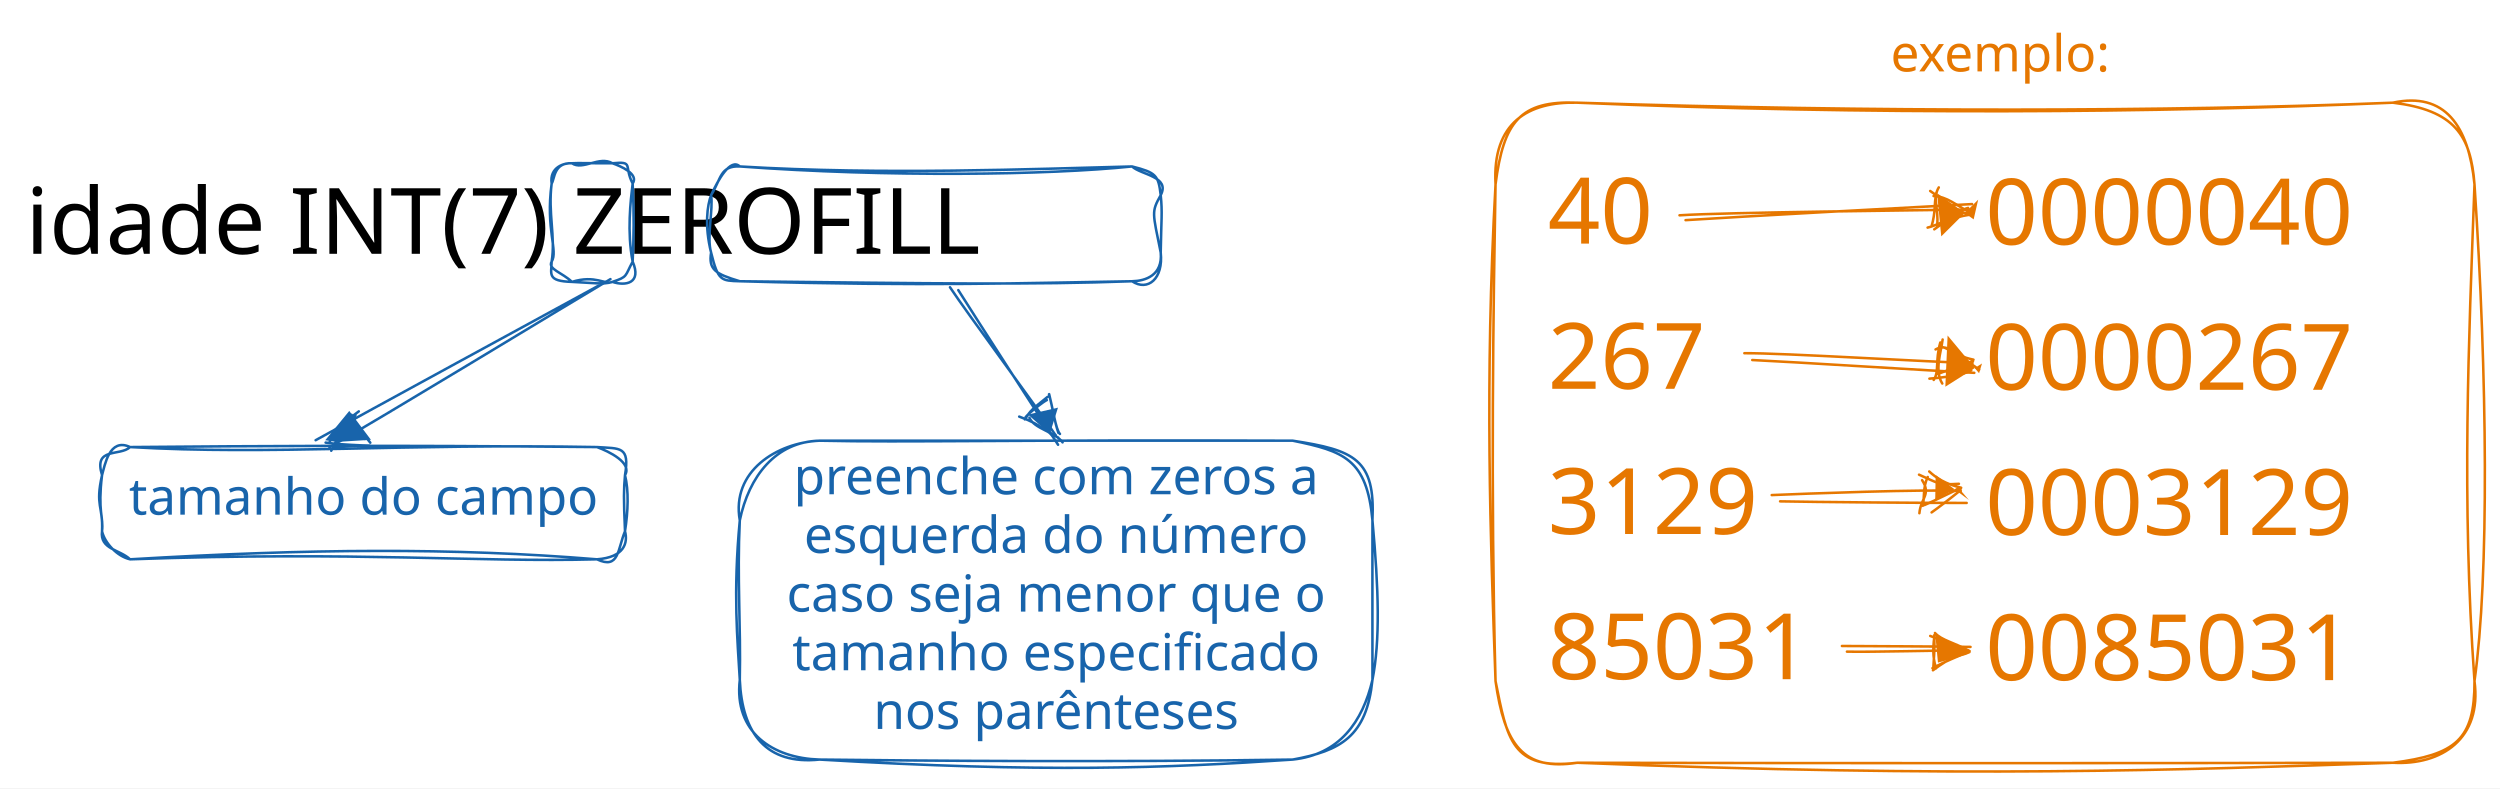
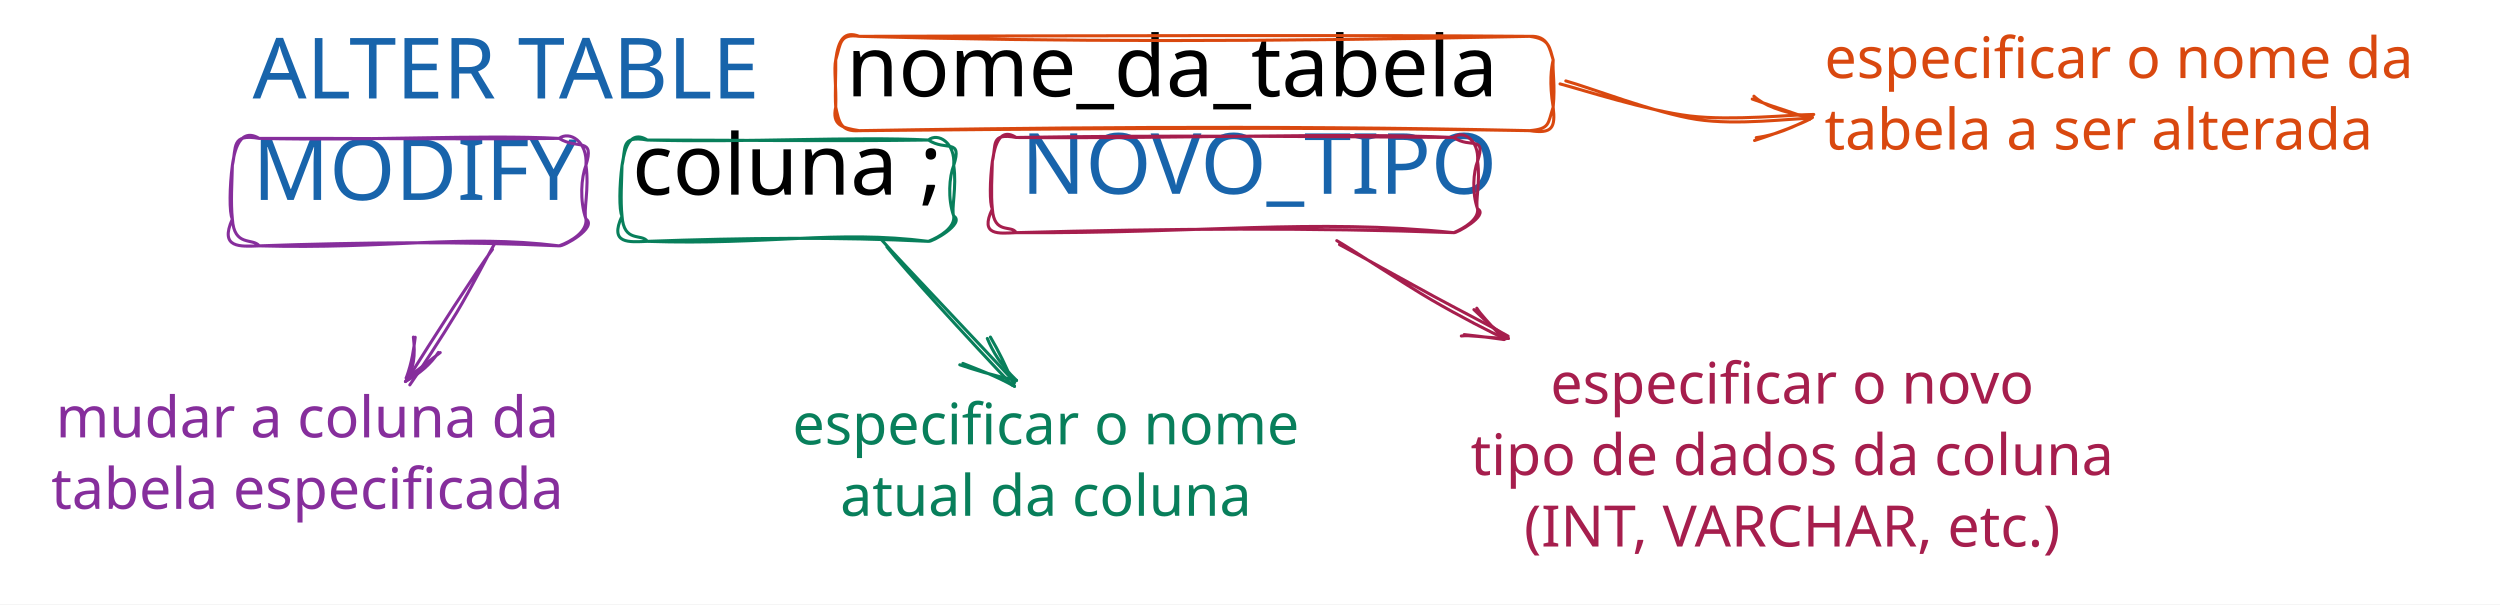
- <svg xmlns="http://www.w3.org/2000/svg" version="1.1" viewBox="0 0 980 309" width="980" height="309">
+ <svg xmlns="http://www.w3.org/2000/svg" version="1.1" viewBox="0 0 814.292 196.833" width="814.292" height="196.833">
  
-   eyJ2ZXJzaW9uIjoiMSIsImVuY29kaW5nIjoiYnN0cmluZyIsImNvbXByZXNzZWQiOnRydWUsImVuY29kZWQiOiJ4nN1cXNly4shcdTAwMTJ9768gPC/3RjRM7Uu/eW3vtFx1MDAxN7zNTDiEXHUwMDEwoLaQZCFcZniif+h+wn2dXHUwMDFmuyVsI6GNxeArrHBgKG1ZpTyZebKy9PeXUmnDXHUwMDFmusbGt9KGMdA1y2x4Wn/ja9D+ZHhd07HVLjT63XV6nj46su37bvfb779rrltpmX7dcVx1MDAxZSq603k5zbCMjmH7XXXgXHUwMDFm6nep9PfoM3Ij31x1MDAxOPijY0et4W0gXHUwMDE18dZTx1x1MDAxZd2SQ4Qw4Fx1MDAxOIxcdTAwMGYwuzvqTr7RUHubmtU1wj1B08ZZn1P7ou7sXHUwMDFlnlx1MDAxYTe0JXZcdTAwMWaun+3wrk3Tsi78ofXSXHUwMDFmTW/3PCPc2/U958G4Nlx1MDAxYn47kCvWPj6v66jxXG7P8pxeq21cdTAwMWLd7sQ5jqvppj9cZtpAKL5mt0bXXGJbXHUwMDA26lx1MDAxN4O4wum4aXRcdTAwMTKhXHUwMDE1xChDNCbFtmM5XiDFb2C0hXLUNf2hpYSxXHUwMDFi42N8T7O7ruapXHUwMDA3XHUwMDEzXHUwMDFl13/tXHUwMDFmIeG124bZavujxvB+xmiUXHUwMDA1o0BIhMOHXHUwMDE03MQ9aIxcdTAwMWX1X9FhsFx1MDAxYq/DYPcsK5Qr2LFcdTAwMWJXj6iKRJ7f1Zn9yFx1MDAwZo5cdTAwMGVrdlm3283NnoHPzsayT+iT5nlOf2O859frt1CintvQXjRcdTAwMDUyXHUwMDAxXHUwMDA0JFx1MDAwMlx1MDAwMoHCobdM+yEurOXoXHUwMDBmKcrVdGz/wnxcdTAwMGXui9lE657WMa3gieFx80jRv1x1MDAwNT3SXHUwMDFhRung9PJf/N+lu93z6t7B8XH0eXVcciXC6Jp04uRNy2xcdTAwMDXI2LCM5iRkfFOBdbzbd9xwr66E0dTlvINGvFOOZ7ZMW7Muc1x1MDAwNVx1MDAxYlx1MDAxZP3razp4PUP3X5Q3XHUwMDA1wYRnXHUwMDAxXHUwMDE4SqU7jNGI9kxDcO1cdTAwMGU+cShPO1xyosEz/1l/+tm7/zhcdTAwMDSjhVx1MDAxMFx1MDAxY1WrXHUwMDE3+JJcbs+HL1x1MDAxNIxo9cXhi2HUZoRcdTAwMDBmlcg9XyBcZlx1MDAwMVx1MDAxN0BcIspC1Z2O4Vx1MDAxMJxvSoBfW35cdTAwMTVcdTAwMTDaXHUwMDE4XHUwMDAwwkJcYk6H9uLajlwi7iiu7lxcQEZcYpNkZnX/cY+8fb381LbhXs05XHUwMDE5aHzgX1x1MDAxNV3dXHUwMDE5STgspV1cdTAwMTVcdTAwMDBXqvFcYszksKBEXGZLyVx1MDAwMVpTbf+aft3UOCpyx/Ph/Xn9eYfW2s/t44fvjWNcdTAwMDPy2/lAxLBcdTAwMTB8WSDKivcoy4RcdTAwMGaRXHUwMDE4c8Tg7N5cIr3TRYdcdTAwMGZVwV1cZj5M2e3Vwlx1MDAwN1xulIRcdTAwMGbCXHT4XHUwMDAwXHUwMDAypYSckjngk1x1MDAxZvAtU+XSQrKI851cYsnCJ/pcdTAwMTaS+VpHs9tOqeGUdK3jOqnRXHUwMDE4ZFx1MDAxM+eNwy1d9cfwcuKxjtloRH3GZEg2zdTHo7SErLloezFcImn0XG5mR2dCcvUn53BX+WatoHhcdTAwMTNYVihcdTAwMDLKMSsuXHSxiFEtiSpcdTAwMDJcdTAwMDTQe2FUXHUwMDExv7F0XGJCUMFcZih8UcalYEk8MlRBQIabSMBTSMGxgHJcdTAwMWU+lvRuaLp3W1x0aru+5vlbpt0w7dakYK9cdISDXHUwMDE5SEDQZ81ccsSpUFx1MDAwMlwiXHUwMDFiJJFDmo7eXHUwMDBiOlJcdTAwMDZcdTAwMTWBVWTGhFRcdTAwMDFcbmJEJvpu2I3pMuXDN5QpXVx1MDAwNFx1MDAwMlx1MDAxMUdcdTAwMDJcIkwxZ0yyhFxmltb1t51Ox/TVUP9wTNuPXHUwMDBm6WjsNlx1MDAwM5y3XHItQfJUXHUwMDFmovuUXCKasVx1MDAxMNZcci46XHUwMDE5uITfSiFmRj/G3//6mnp0OUuXgy2hxeHVvkT/L1x1MDAxNH9cdTAwMGKZZc9cdTAwMTS2JaFIzp4u6jU71lx1MDAxObecTVxmLoHbq+9cdTAwMGXOT3DhzZlAlXi2aOXBN+QsXHUwMDFhs4Txd4JtXG6oYjhcdTAwMGXR/5VsQnY4dHbNs6uj76Z0zX33kvXYssgmXHUwMDEyilxchM9upWRT0ixtR0pcdTAwMTTltkDEjUxT97tDfH1y3bw5N1x1MDAxZdtcdTAwMDPvXHUwMDA3Q539Zq3w6i5TyCZedbSMiEgqO0RcdG0ngENcYtnaavuCZLNs3ji0Wdute/2+eXGFjr1q9XQuXHUwMDEwccgkkctcdTAwMDJRXHUwMDE22cQg01tAXHUwMDAxKUdBUnhm/KT3uuD4kVx1MDAwMCTYJlx1MDAxNSvHXHUwMDBmTnFcdTAwMTZcdTAwMTAmc5NQRUNcdTAwMWNcdTAwMDK4vPmFZSrd++im61x1MDAxOYatt42S7nRKz4bndEta6U/Vicee4TW0gNrZ//y3o3aoVl3rOqWu8VMrqZ44XklcdTAwMWRTXG7a33ig0XVcct1sKsbZXGKabXUxNfj//EeR0q7RTWeyQEzItDQqO8WRxKls6jikjUL6XHUwMDE4pI5AvP+55iGTXHUwMDFkq2A80z4gQZRdJ3R2dpxvh4tqXHUwMDFmuKxcdTAwMDDGVUep8qtcdTAwMWOjXHRTXHUwMDExsONcdTAwMTWHlphVJFHsm3OqSIWAMGk4XHUwMDE4SJnVgFx1MDAxOFx1MDAxMMkweV+e931MeGRQ6FwiXHUwMDA2ZUYmnM9QSnmsXHUwMDEzVIKsXHUwMDA255HPRF9nYr75aJ9cIlx1MDAwM8JIcVx1MDAwN6J0RPFcdTAwMDJO6Noz30x1XHK2QFHDXHUwMDBifIn+nzd0QTDeXHUwMDE4Rv6IXHUwMDEwoVx1MDAwNJg9T/6oXHUwMDFkl1x1MDAxZH+r29+T1Vx1MDAxZnfXO51NS78rumWCmJCKiMX+XHUwMDEyTJtZNZjS9ndcdTAwMTRG8DBAXGLz5Fx086N0XHUwMDFhXHSG6UfELUJBl0ZmulZcdTAwMWS3XHUwMDE4XHUwMDAzo+Nazrf0oFwiI6ZYUbHCWJZcXFx1MDAxMOWSaEhwXHUwMDE2lDBcdTAwMDKcXGJJZ+dcdTAwMDB75+azQ/Hl0Vx1MDAxOapdXHUwMDFj+KZR06FTeCRBXHUwMDE5K1BAcJpbfy+MsFC8nUSygCRcclZcIsrtx1NQUN1cdTAwMWFysHJSvUzILWTkRaaRV7xcYknCwVx1MDAxY5Ohh5ennYFRNXaP5NH3myd6erVPXG4/OaM0XHUwMDExJNKZeFrx23uVM1x1MDAwMvhI6UxcXFx1MDAxMVx1MDAwNULKyGO+vKnQsZKmZHHIduu5Vm9sdZH13Hfr5V613Vx1MDAxYS4pZ7lcdTAwMWNcdTAwMGaSVfuW9CBcdTAwMDSk+lx1MDAwZTxZJbdq36GkWFxilZBlw1x1MDAxMiuVXGKmcmbPulx1MDAxZeP+zyrxdXDvuJe3Wn3n4VxiP60hLFx1MDAxMeVcdTAwMTUglbNcdTAwMTT4ZVtcdTAwMTk6RYqrSKJTQkipXCJcdTAwMTWh4KtE54Vv11xcV98yfpKTxo1wXHUwMDFm3Frjak3RiSGSRcDnSI7FXHUwMDEwylG8Naw5RYRiyedAKIbb59e1XHUwMDFkfFx1MDAwNYaXJ9W+ha7obX1cdTAwMWRcdTAwMTFcbkBcdTAwMDUqpyVV8PCyrY4kzeRAYVBfXCLAXHUwMDEySVJcdTAwMWVE751yqzNkJ+jQ379yj5x7dkSdpUJ0oUzPQlx1MDAxMEWMXHUwMDE3XHUwMDAxoYFcdTAwMTiLXHUwMDAxVGZPvFx1MDAxMEaEgJDPnliV/LBzQ3SrXHUwMDA39vZ+XpxfXHI6h1x1MDAwZoWfeElcdTAwMDEohmTVtFx1MDAwYqblT1OQXHSoolx1MDAxNupjnuzp4tA83d0+vpb0/PZ5y9L94ZPe2r+prik0XHUwMDA1XHUwMDA1XHUwMDE4XHUwMDE2XHUwMDAxnC+CLFx1MDAwNk+cXHUwMDFk4Vx1MDAwMnVdrnzo7MSzesBat3Xt8q7Xfny6dZ5aaI9cdTAwMTV+zVx1MDAwNsRcIjbVoWgnI2Cl4OQzRbaQXHUwMDA1SSkp4Wchnlx1MDAxZlx1MDAwN85RXHUwMDFkYDHY55soXHUwMDBiXHUwMDAxXHUwMDE0ZVx1MDAxNy4oXHUwMDE1JUGEOzs+PefS3rfOZO9cYlx1MDAxZra/XHUwMDFi5LnHT07WXHUwMDBln1x1MDAwMf8kXHUwMDFjf1x1MDAwMP+MLknNgSlDXHUwMDEyM8HlZyGgXHUwMDFmitKicNA3UVx1MDAxNkMpyqahkMKgVHv2mVx1MDAwNVx1MDAwMFx1MDAwNjuDvbv2o7t9T6u4XFwv31xcNNdcdTAwMGalioNSyj+Cg0KWMlOX4k0l5ZArj/oxoe5nYqGj5Vx1MDAxMMVgom+iLIZTklnmI1x1MDAxMeJcdTAwMTjCOaJderfb22zsodNq/+rncDiE4rtfXTucXHUwMDA2VFx1MDAxNMvVRrtspiSRMlx1MDAxMVx1MDAxMHD4QUmiz8REXHUwMDAxKFxmXHUwMDE3fVx1MDAxMyVcdTAwMTee2YvUQDZcdTAwMWSVXHUwMDFjXHUwMDBiwuaYoc+nM0XFJ2KJVVx1MDAxZGzqqo73J4uiN1xyp+WT1XZcdTAwMTJcdTAwMDOBgoVcdTAwMGZzgHTJxXbvQNeMxXb5XHUwMDEz6KWJ0jpIXHUwMDA0XHUwMDE1RFx1MDAwMspcdTAwMTjAnIdvuCi91cMlOztTtV1+MmVCXGJFXHUwMDEyIcRQXHUwMDA2r8hcdTAwMTGBXHUwMDEwXHRcdTAwMTmSXHUwMDE1f2tWbTehocFWRnNX2GWanYgyJd7koIJLzlkkvp9mdvLjvsKanVhhkGI0q669XHUwMDEws1lcdTAwMWNcYlx1MDAwNEFcdTAwMDLJd761pOAmJ3/qMYL2srI5XHUwMDEyMUhcdTAwMTFVeOfqq0yaXHUwMDFjOcbGnEYnn3tOilx1MDAwMSlcdTAwMDbKYUuCmIAoslx1MDAxMPjzWFx1MDAxZDFhcpZpcTIrXHUwMDExg0ojXHUwMDAx5olz8lx1MDAxM0JFNThKd1x1MDAxMsuROF+1zeE49W1JoWxvRodcdTAwMTKBIGSfO87Jr0iKoVx1MDAxZGEoXHUwMDA0XHUwMDAxlFx1MDAwN8u0XCJT+WO0MzW0i1md/Lz0RKhcdTAwMTMs7ZZqXFwwXHUwMDBi5OGUJsRYe6MzoaOxM95ndbLfWFx1MDAxNZTJIFx1MDAxNezMnv3I589cdTAwMDV9w1wixIjFrVx1MDAwZcZT39G2iirTpMlcdFx1MDAxNpMobM1VZbp2Jie/giNcdTAwMWXncIGChe2SMopcIlx1MDAwMzPGOlnY5OQn7yZNXHUwMDBlJMFcdTAwMTIzTN6kSYhB08RYM6tDs1x1MDAwZZ80OV9eL7Chue6Fr5RnPMZKW83Ga+oq7MjGk2n0t5J4+a052oI80WjIXHUwMDAyg2GMNPrXl1//XHUwMDAzYydZXSJ9
+   eyJ2ZXJzaW9uIjoiMSIsImVuY29kaW5nIjoiYnN0cmluZyIsImNvbXByZXNzZWQiOnRydWUsImVuY29kZWQiOiJ4nNVbaVPbyFx1MDAxNv2eX+FivrxXRXp6X+Z9MvtcdTAwMTYgQEjslylKWLKtIEvGkoEwlf8+t2Ww5EXGXHUwMDBiXHUwMDA2x6lcbqCW1S31Peeec7v1z4dSaS352fbW/iqteVx1MDAwZjUn8N2Oc7+2bo/feZ3Yj0JoounfcdTt1NIzm0nSjv/680+n3UZccj+5jqJcdTAwMWJUi1q9r3mB1/LCJIZcdTAwMTP/XHUwMDBmf5dK/6T/5zpKvIckPTc9mnXDKVx1MDAxZT56XHUwMDFjhWmXhFx1MDAxM8Wp5pr3z/DjLegq8VxcaK47QexlLfbQWmO70uhsXrK42tr8cfK1fX34+ctj1m3dXHUwMDBmgvPkZ9C7IafW7Ha8rDVOOtGN99V3k6btfeh4/3txXHUwMDA0XHUwMDBmLPtWJ+o2mqFcdTAwMTfHXHUwMDAz34naTs1PftpjOLtBJ2yk18iOPNhHIDlSRlxujLFiSlxi2W+132dMXCKhXGKmhFx1MDAxOcGV4HxoYJtRXHUwMDEwdezA/iBacuc6XHUwMDFi2rVTu2nA+EK3f07SccK47XRgsrLz7p9v2TAkOZZU9Juant9oJtAmJVwimFx1MDAxOaNcdTAwMDXBhkqVezxeOlx1MDAxZEZIKTQnut9gu27vu2lQ/J1/XqH79LzCblx1MDAxMGSjtVxy28OBlFx1MDAwZqbcRLfKXHUwMDFiOrnntMVcdTAwMWRcXK5e3bbLd7uX/TtcdTAwMWGIPKfTie7X+i2/nn7LRtRtu04vpIg0glx1MDAxOUylocT021x1MDAwMz+8XHUwMDE5XHUwMDFlbFx1MDAxMNVuxkRhPVxuk3P/0fZLXHUwMDE1XHUwMDEynDFGXHUwMDE1oVpLwvjAWTtOy1x1MDAwZtL57Vx1MDAxZk4hXHUwMDAyXHUwMDAzLlx1MDAxZl1sn5Uuylx1MDAxYkfbpe/hp5Ot/Z3K2sBZ5cBvWPCsXHUwMDA1Xn1cdTAwMTBViVx1MDAwZnjuNydRO2utQa+OXHUwMDFmep19d/huoo7f8EMnuJhqXHUwMDA08Dy8vee4IIjm4i32bKNcclx1MDAxN5xcdTAwMWX8tT5cdTAwMWJcdTAwMWIozYaPPrNcdTAwMDFXikhNZYadl8ggXHUwMDBlzXHV099YrVxcaW6XI+9mf+N+1clAaI04XHUwMDA3qCvKXHUwMDA13G1cdTAwMTaGabBIhbTRXHUwMDAwQkWx4kJcdTAwMTVyXHUwMDAxTj/zc1x1MDAwMTVcdTAwMThx6Fx1MDAxZVxiaZRcZlx1MDAxOENYXHUwMDEwY1xmXHUwMDE1gktgqPclg69at1x1MDAxZb9Frcb1Rjn+yX+4PDjenY5cZtYnXXfriCT4IPyCN5zzSLjdk2/yoP5aJMMo01x1MDAwNOdB9aYkU4uCbuhkd1L639tSzKT+pyFcdTAwMTiq5lwiXHUwMDE4jtXw0b7ckIpLPVx1MDAxM8M8XG5NToJTJ9qq3Wzxh4NK+bJ1uOpcZlx1MDAwM8BERFx1MDAxME5cdTAwMTk23EichUxPblxipFx1MDAxNVXMKEqw5Dkt8OpcdTAwMTRDXHUwMDA1MqRAb7xcdTAwMDPFTFJcdTAwMDRcXFx1MDAxMEHzXHUwMDAx+qZgXHKjlnflOleJc+1cdTAwMDXO21x1MDAwMrWo71dcdTAwMDBpx6slvVx1MDAxOFx1MDAxZINUlnveQ0hVXFxcdTAwMWJ4jnp6oFx1MDAxZVXPXHUwMDBmzlx1MDAxZneOXHUwMDFlvmxexJ/px4tLsX/7dkDN7mQmX1x1MDAwMEBcdTAwMDVcZlIupdLw3yBOXHUwMDE1RkZcdTAwMDB2JGUpkotxqiX1TG1cdTAwMDFbQFx1MDAwNFx1MDAwMicmqOFaSCVUpkkyuOa67+GTKCGFhHifXHUwMDA1oFlcdTAwMTJ+XHUwMDBlXHUwMDEy9nTkVzb8XHUwMDE18lx0XHUwMDAyz5TC50tZrNAhXHUwMDFixbTShsipgVDevdr4TOtcdTAwMDfe4VZyu19cdTAwMTd4z+1urzpcdTAwMTCYoUhQqjmoYsMx0WJcdTAwMDBcblxcMFx1MDAwNHmbcfBtXHUwMDEy7PNcdTAwMTKRoDGi2PbDsSHKqFEgcHDrglx1MDAxMkIkVZwwokZcdTAwMTJcdTAwMTeh8H2Qf4TPXHUwMDAwjFV1yq+RXHUwMDE3iUaSYs05wFx0JpCqgZP6aTGLt+e02Oq6TqfklJ60pOt8XHUwMDBme1mq5MVtr+bXIVx1MDAwMbpF6bJcdTAwMDZcdTAwMGbP6ywhYc46quFEKnLh2c+kzEzkjt7MjSFcdTAwMGZcdTAwMDJxVsRcdTAwMWWaXHUwMDAxkkS+XHUwMDAw91x1MDAxMntMjqVcdTAwMTXVu3CHSNoqXCK1/5jK8lFKXHUwMDFlWCDFsJZcdTAwMWH0vzKQS5fGXHUwMDFlVFwiLYwgmlx1MDAwM3NAzs5cdTAwMDaSsVx1MDAwN0fgULCBMdtcblx1MDAwMDO5Yt+z7OVcblx1MDAxMvKCWZW+nFUnoFx1MDAxZZ5cdTAwMTkkvnlQXHUwMDFmJ04n2fBD11x1MDAwZlx1MDAxYoNcdTAwMDN7qiDvT1HGTYmh1rWj/IhcdTAwMTHGXHUwMDE0XHUwMDFi8CGMXHUwMDEwZctcdTAwMTXEsNyJXHKnbdFcdTAwMDNeXHUwMDAyvFx1MDAwMng7wlxmIViMqlxuL3RfXHUwMDFl1+TsmVx1MDAxYlx1MDAxN0bgr2CaKFx1MDAwNFx1MDAxZZVcdTAwMTBWWdTlXHUwMDA2pThnymBjiMHa8JExXHUwMDA1TpxsRq2Wn8DjP438MFx1MDAxOX7M6fMsW/A3PWeEmeCe8m3DLNG2V1x1MDAxY8xcdTAwMWbZb6VcZkXpXHUwMDFm/d//Xlx1MDAxZnv2R1x1MDAwMtRcdTAwMDWOzGhcdTAwMWK2XHUwMDEw44bkv0+hlcJMKUiOjFxioV68XiFa7GdcdTAwMTQn2fU+5H/OZT2EKSxcdTAwMTJcdTAwMTijMJHETK+4atFu9bp1untzf3nsyE/xvlx1MDAxMCeVVVdcXEKD5KeSXHTrLKxgXHUwMDE58lx1MDAxZVx1MDAwNHG7XHUwMDEwIEDmYDBqxUtcdTAwMTJYq7pYZElcdTAwMDJrhJlk2lAsIbTGcCbLMfYqWY9cdTAwMDWqki9cdTAwMGIvXHUwMDA2XHUwMDBmRS3delx1MDAxMJwrr4yUy7CQjHNDp4aCOLo++uZ0+Vmy93m/uXfY7H7djlZdPlx1MDAwMFxikJBaK8BcdTAwMDKXJqdcdTAwMGZ63kNcIlwiNFFMSVx0cSqXh1x1MDAwNCVcdTAwMTB4XHUwMDA2UMhYXHUwMDFhxkROXHUwMDFhzGQ+uCZMY7PylfkpMFx1MDAwMIlcdTAwMTOzXHUwMDE5MPCq5iNcdTAwMTPznVJUslWy0vfQSbpOXHUwMDAwkv9J/L+19ZhtTEs1XHUwMDFlILSLl/Iot1psXHUwMDA24zE5jlaVOVx1MDAxNEagYEBtQiZcdTAwMWHQXGY948Eh8iyPXHUwMDEzOIVoXFxsPFx1MDAxNqVcdTAwMGUwQCCToFx1MDAxN6kot8lxPHMwQYDFgM04uMJcdTAwMTHiXHUwMDAwISZcdTAwMDXHuTLke1x1MDAxOFx1MDAwZopzXHUwMDBiOK9vPCaLtUHjQUHrMniY2ihQXHUwMDFio/qezOcxJifJQY8hXHUwMDA0oIxcdTAwMTnwXHUwMDBl0spSMzJcdTAwMDbxW3tcbqKQXSaFfFx1MDAwNnpHXHUwMDEwmlx1MDAwNa79ULtAXHL4XHUwMDAyXHUwMDFkXG4qhFx1MDAxMy1eul4hXHUwMDBl0sZhXHUwMDA0vKajXHUwMDAw21lEhlx1MDAwMH1bTlTTO4pcblx1MDAwZZpVc/v1oFK5ObxcdTAwMTWiVsE7bOXJUHCkKJhvmC8mMcmu0lt1VEiBXHUwMDA3ZiBtMJhlXVxcw3Vccte4Pj9cdTAwMTlSxpA0oF6BeY0knIxbfMQwVs5gOFxuXHUwMDA0V05cdTAwMTM8kSHoPIhGk93hO9iLq1ssju9aZ3c/XHUwMDFlvOAsalx1MDAxZn95dM5eta47i7Say17k969cZtcmaVo00VODYld/3Lm9rFxc1MRe02tUf3y5dGJn1UFcdTAwMDGZXHUwMDAzaYyxXHUwMDExxtLOXHUwMDEwJKCNS0h5Rimu2fCoXlx1MDAxMVx1MDAxMVx1MDAwNCNMOFhsoTRcdTAwMTm3XHUwMDE4P+wr9DAg4FtA00CrdFx1MDAwNkjMbyuWXHUwMDFh+5DTc6n0tWyFXHUwMDE4OGs2X1x1MDAwMdq9v4bglGKvU3JcdTAwMDIwXHUwMDEwxWtcdTAwMWJL2lxuMOfQlrvAgUnxjlx1MDAxZUveMFx1MDAwM3T6XHLEkyNrRWlEXHUwMDFiW3uFZGW35mo9ZDSYYFxicytcdTAwMTFBr1x1MDAxYU2L91xmLkokmlwiu11BXHUwMDE40FZGXHSd3U2fSVxiQYxDRlx1MDAwNVxyYFx1MDAwYlx1MDAxMXjMvlx1MDAwMVx1MDAxMHpcdTAwMWGYSL3nXG5cdTAwMDfTWJNlXHUwMDFhjclcdTAwMWFu0GhIXHLPXG5rLeFcdTAwMTea4+e+yqeQKKywpUA1ijM8p/OYnEJLQ6su4GnBfWhcdTAwMGXzzFx1MDAxNabjXHUwMDE2XTh4XHUwMDEzKVx1MDAxNFbUJrLRXHUwMDE5+Z28XGJ4XHUwMDA3oVxi5TBcdTAwMGZUMyFcdTAwMDaWI0aj+qXLXHUwMDE1QiW9XHUwMDFjmEswPFx1MDAwNiab0XTXzYxepEhwmWKupDChgutcdTAwMTnetaD4ZyUuu2RcdTAwMGbAUT65rJ4m21di1alS2b1MTFNKiVEmv3vweXs1SFx1MDAxY5hcdTAwMTFmuNKiuCSz8KtcdTAwMTZcXNg55lKvyP7qSWTIiMz19NabXHUwMDFmj08uT64u9k9P3lbsjOl2ifuSQVtcdTAwMTeutDBtX1xuysf2S9BkcfU82KlcXNJP1ZNcdTAwMDN+gqtcdTAwMTf6cOVfg1x1MDAwMrihtDiDueBcbj5cdTAwMDPQ5EDAWinBXHTIak1w8ZKjI4nH3Vx1MDAwNexcdTAwMTBcdTAwMTWI21x1MDAxYVx1MDAwNVdMMlxujmhcdTAwMTSg0iBIXHUwMDAzdsc4h5kz777Ostw3XHUwMDE1XGbJb7l753WWu8g6XHUwMDBlv1x1MDAxZJVcXGs/3CjO1ja+h//ZP75YL12Wzzb3ymfrJS+pof++9yrMXCIjnso7STaRcyZWJsHPXHUwMDE32idcclxuhZFZNogx7Fx1MDAxZVx1MDAwNTvfbjeTutKfW97+welRddU3Oyi7XHUwMDA1zC5I2Vx1MDAxYVx1MDAwN6VsdKO1XHUwMDE0XGY0XHUwMDAxXHUwMDA2ZshXXHUwMDA2Xpt4iFx1MDAxONzrMG6b9chrl6ux12GBgsz6pOsul9eAiXJ5ZMFcImfxSuhcdTAwMDSEcUFsLmPTXHUwMDE3/yc/kVVN7UQhxVxiNeBeicFysPjPsURcdTAwMThcdTAwMWFcdTAwMTVNXHUwMDExpiashC5cbrF0t1x1MDAwNuQgcPfg5kBZj9lEwezmPSwpN+lcdTAwMDfE6oj6Jlx1MDAwNCutyHsuhYJBwfMl5SkrXHUwMDE0k6m8lF+HtFx1MDAwZVx1MDAwMaKcYW3X6pjKras91Vx1MDAwMjhcdTAwMDJcdTAwMDJlSvReXHUwMDE5I2R0r+NUXHUwMDE1ism6tjRYobBaUYNNUoJxZtTo4qhE6c5Be1x1MDAxNjVcZoTJ771aylxisi9cZitcdTAwMWLZwG0me7/Aflx1MDAwMIFDUf3S9YqxkvY2gpLselx1MDAxZvI/LVx1MDAxMac9rDnt9nlcdTAwMDJR3J9ggI3vPunD7LGt3fne/cYosP+op1x1MDAxZkvx6Vx1MDAwNFmu81Jo/frw619cdTAwMTT3SokifQ==
  <defs>
    <style class="style-fonts">
      @font-face {
        font-family: "Virgil";
-         src: url("https://unpkg.com/@excalidraw/excalidraw@0.14.2/dist/excalidraw-assets/Virgil.woff2");
+         src: url("https://unpkg.com/@excalidraw/excalidraw@0.15.3/dist/excalidraw-assets/Virgil.woff2");
      }
      @font-face {
        font-family: "Cascadia";
-         src: url("https://unpkg.com/@excalidraw/excalidraw@0.14.2/dist/excalidraw-assets/Cascadia.woff2");
+         src: url("https://unpkg.com/@excalidraw/excalidraw@0.15.3/dist/excalidraw-assets/Cascadia.woff2");
      }
    </style>
  </defs>
-   <rect x="0" y="0" width="980" height="309" fill="#ffffff" />
-   <g transform="translate(10 64.5) rotate(0 222.5 22)">
-     <text x="0" y="35" font-family="Cascadia, Segoe UI Emoji" font-size="36px" fill="#000000" text-anchor="start" style="white-space: pre;" direction="ltr">idade INT(7) ZEROFILL</text>
+   <rect x="0" y="0" width="814.292" height="196.833" fill="#ffffff" />
+   <g transform="translate(82.27365 10.69828) rotate(0 96.82031 33.052)">
+     <text x="0" y="0" font-family="Cascadia, Segoe UI Emoji" font-size="27.543px" fill="#1864ab" text-anchor="start" style="white-space: pre;" direction="ltr" dominant-baseline="text-before-edge">ALTER TABLE </text>
+     <text x="0" y="33.052" font-family="Cascadia, Segoe UI Emoji" font-size="27.543px" fill="#1864ab" text-anchor="start" style="white-space: pre;" direction="ltr" dominant-baseline="text-before-edge">MODIFY</text>
  </g>
-   <g stroke-linecap="round" transform="translate(216.25 64) rotate(0 15.875 23.25)">
-     <path d="M7.94 0 M7.94 0 C12.19 2.93, 18.72 -3.04, 23.81 0 M7.94 0 C10.26 -0.18, 16.14 0.06, 23.81 0 M23.81 0 C27.07 1.12, 34.29 4.22, 31.75 7.94 M23.81 0 C32.45 -0.81, 28.14 0.98, 31.75 7.94 M31.75 7.94 C30.94 14.71, 29.48 26.96, 31.75 38.56 M31.75 7.94 C32.37 20.63, 32.17 28.7, 31.75 38.56 M31.75 38.56 C35.41 47.03, 29.02 48.24, 23.81 46.5 M31.75 38.56 C28.62 44.35, 29.95 44.46, 23.81 46.5 M23.81 46.5 C20.91 47.76, 17.26 43.62, 7.94 46.5 M23.81 46.5 C20.59 47.64, 15.67 46.85, 7.94 46.5 M7.94 46.5 C4.32 42.92, -1.71 41.49, 0 38.56 M7.94 46.5 C-1.89 46.23, -0.12 43.5, 0 38.56 M0 38.56 C2.64 34.25, -2.47 26.14, 0 7.94 M0 38.56 C1.57 28.72, -1.47 19.57, 0 7.94 M0 7.94 C1.21 6.22, 0.75 -0.37, 7.94 0 M0 7.94 C-0.95 1.51, 4.98 -0.22, 7.94 0" stroke="#1864ab" stroke-width="1" fill="none" />
+   <g transform="translate(205.9211 42.02611) rotate(0 145.2305 16.526)">
+     <text x="0" y="0" font-family="Cascadia, Segoe UI Emoji" font-size="27.543px" fill="#000000" text-anchor="start" style="white-space: pre;" direction="ltr" dominant-baseline="text-before-edge">coluna           ;</text>
  </g>
-   <g stroke-linecap="round" transform="translate(40 175.25) rotate(0 102.5 22)">
-     <path d="M11 0 M11 0 C65.94 3.23, 118.24 -1.44, 194 0 M11 0 C61.9 -0.43, 109.23 -0.82, 194 0 M194 0 C198.72 1.71, 207.92 6.19, 205 11 M194 0 C203.15 0.63, 206.93 -0.45, 205 11 M205 11 C204.5 16.56, 204.43 20.09, 205 33 M205 11 C206.52 16.95, 206.21 25.39, 205 33 M205 33 C206.19 37.47, 204.84 43.21, 194 44 M205 33 C202.05 40.14, 202.72 48.11, 194 44 M194 44 C146.8 45.27, 101.38 40.79, 11 44 M194 44 C137.52 39.38, 80.99 39.85, 11 44 M11 44 C6.91 40.09, -0.93 40.14, 0 33 M11 44 C5.94 42.89, 1 37.54, 0 33 M0 33 C0.46 22.88, -2.76 23.32, 0 11 M0 33 C0.66 27.35, -1.76 25.39, 0 11 M0 11 C1.08 7.23, 2.82 -3.84, 11 0 M0 11 C-3.46 -0.18, 7.04 3.77, 11 0" stroke="#1864ab" stroke-width="1" fill="none" />
+   <g transform="translate(275.6286 10) rotate(0 112.957 16.526)">
+     <text x="0" y="0" font-family="Cascadia, Segoe UI Emoji" font-size="27.543px" fill="#000000" text-anchor="start" style="white-space: pre;" direction="ltr" dominant-baseline="text-before-edge">nome_da_tabela</text>
  </g>
-   <g transform="translate(51.5 185.75) rotate(0 91 11.5)">
-     <text x="91" y="16" font-family="Virgil, Segoe UI Emoji" font-size="20px" fill="#1864ab" text-anchor="middle" style="white-space: pre;" direction="ltr">tamanho do campo</text>
+   <g stroke-linecap="round" transform="translate(75.6874 45.07789) rotate(0 57.58726 17.5)">
+     <path d="M8.75 0 M8.75 0 C43.72 0.85, 80.92 -1.31, 106.42 0 M8.75 0 C38.9 -0.09, 73.54 0.35, 106.42 0 M106.42 0 C109.81 -2.55, 115.75 0.93, 115.17 8.75 M106.42 0 C112.52 3.8, 118.05 -0.63, 115.17 8.75 M115.17 8.75 C113.63 12.7, 113.06 20.27, 115.17 26.25 M115.17 8.75 C116.3 16.21, 114.25 24.19, 115.17 26.25 M115.17 26.25 C115.63 30.31, 110.57 33.5, 106.42 35 M115.17 26.25 C119.06 28.96, 107.76 35.37, 106.42 35 M106.42 35 C74.33 31.05, 50.83 36.18, 8.75 35 M106.42 35 C75.61 33.52, 42.37 33.82, 8.75 35 M8.75 35 C6.64 32.3, 0.58 35.48, 0 26.25 M8.75 35 C2.56 35.22, -4.32 35.89, 0 26.25 M0 26.25 C-1.07 24.5, -0.91 15.49, 0 8.75 M0 26.25 C-0.58 20.92, -0.12 14.15, 0 8.75 M0 8.75 C1.39 2.8, -0.52 -1.6, 8.75 0 M0 8.75 C0.34 6.85, 1.46 -4.34, 8.75 0" stroke="#862e9c" stroke-width="1" fill="none" />
+   </g>
+   <g transform="translate(10 128.0096) rotate(0 90.10213 23.27606)">
+     <text x="90.102" y="0" font-family="Virgil, Segoe UI Emoji" font-size="18.621px" fill="#862e9c" text-anchor="middle" style="white-space: pre;" direction="ltr" dominant-baseline="text-before-edge">mudar a coluna da</text>
+     <text x="90.102" y="23.276" font-family="Virgil, Segoe UI Emoji" font-size="18.621px" fill="#862e9c" text-anchor="middle" style="white-space: pre;" direction="ltr" dominant-baseline="text-before-edge">tabela especificada</text>
  </g>
  <g stroke-linecap="round">
-     <g transform="translate(235.7704 112.04) rotate(0 -55.1801 31.105)">
-       <path d="M-1.08 -0.1 C-19.96 10.17, -93.73 50.39, -112.04 60.52 M3.52 -2.62 C-14.55 8.08, -87.12 52.31, -106.55 63.23" stroke="#1864ab" stroke-width="1" fill="none" />
+     <g transform="translate(160.162 79.85813) rotate(0 -13.42976 22.20355)">
+       <path d="M1.12 -0.82 C-0.95 2.7, -6.74 14.16, -11.37 21.88 C-16.01 29.6, -24.1 41.87, -26.68 45.51 M0.25 1.37 C-2.09 4.47, -7.78 13.04, -12.38 20.1 C-16.98 27.16, -24.99 39.68, -27.36 43.75" stroke="#862e9c" stroke-width="1" fill="none" />
    </g>
-     <g transform="translate(235.7704 112.04) rotate(0 -55.1801 31.105)">
-       <path d="M-108.28 60.53 L-98.86 49.05 L-90.36 60.37 L-103.82 61.2" stroke="none" stroke-width="0" fill="#1864ab" fill-rule="evenodd" />
-       <path d="M-106.66 61.42 C-105.35 58.43, -102.3 54.4, -95.12 49.22 M-105.93 64.65 C-103.92 59.84, -101.41 57.92, -97.95 50.59 M-96.42 50.58 C-98.04 55.3, -93.54 57.21, -92.73 60.03 M-99.14 50.6 C-95.26 56.43, -91.8 59.76, -90.62 61.49 M-92.32 62.74 C-94.45 62.34, -100.72 62.49, -108.13 61.46 M-90.84 62.7 C-97.8 62.17, -104.56 63.89, -105.3 63.28 M-106.55 63.23 C-106.55 63.23, -106.55 63.23, -106.55 63.23 M-106.55 63.23 C-106.55 63.23, -106.55 63.23, -106.55 63.23" stroke="#1864ab" stroke-width="1" fill="none" />
+     <g transform="translate(160.162 79.85813) rotate(0 -13.42976 22.20355)">
+       <path d="M-25.52 29.94 C-24.8 35.62, -25.36 40.75, -28.1 44.41 M-24.92 29.99 C-25.38 33.66, -25.92 38.01, -27.84 43.26" stroke="#862e9c" stroke-width="1" fill="none" />
+     </g>
+     <g transform="translate(160.162 79.85813) rotate(0 -13.42976 22.20355)">
+       <path d="M-17.37 34.93 C-19.86 38.74, -23.59 41.93, -28.1 44.41 M-16.77 34.98 C-19.71 37.12, -22.75 39.93, -27.84 43.26" stroke="#862e9c" stroke-width="1" fill="none" />
    </g>
  </g>
  <mask />
-   <g stroke-linecap="round" transform="translate(278.75 65.25) rotate(0 88.125 22.5)">
-     <path d="M11.25 0 M11.25 0 C68.94 4.27, 132.35 3.39, 165 0 M11.25 0 C68.03 3.4, 126.15 0.96, 165 0 M165 0 C174.58 2.41, 175.32 3.53, 176.25 11.25 M165 0 C168.5 3.32, 180.09 3.93, 176.25 11.25 M176.25 11.25 C172.55 17.89, 173.04 17.81, 176.25 33.75 M176.25 11.25 C176.96 18, 176.46 20.94, 176.25 33.75 M176.25 33.75 C177.07 42.64, 170.32 44.91, 165 45 M176.25 33.75 C177.36 44.05, 171.16 49.11, 165 45 M165 45 C123.69 45.64, 84.6 47.11, 11.25 45 M165 45 C125.61 46.45, 89.07 45.88, 11.25 45 M11.25 45 C1.56 42.09, -1.05 40.38, 0 33.75 M11.25 45 C3.92 44.78, 2.76 44.95, 0 33.75 M0 33.75 C-2.65 23.25, -1.5 15.17, 0 11.25 M0 33.75 C-1.79 27.68, 0.91 16.54, 0 11.25 M0 11.25 C2.73 5.26, 7.63 -3.47, 11.25 0 M0 11.25 C4.01 4.9, 3.41 -0.35, 11.25 0" stroke="#1864ab" stroke-width="1" fill="none" />
+   <g stroke-linecap="round" transform="translate(202.6035 45.61237) rotate(0 54.01819 16.5)">
+     <path d="M8.25 0 M8.25 0 C40.84 0.9, 75.65 -1.25, 99.79 0 M8.25 0 C36.39 0.01, 69.01 0.44, 99.79 0 M99.79 0 C102.84 -2.55, 108.61 0.77, 108.04 8.25 M99.79 0 C105.55 3.8, 110.91 -0.8, 108.04 8.25 M108.04 8.25 C106.58 11.97, 106.04 19.11, 108.04 24.75 M108.04 8.25 C109.1 15.28, 107.17 22.8, 108.04 24.75 M108.04 24.75 C108.49 28.48, 103.6 31.5, 99.79 33 M108.04 24.75 C111.92 27.12, 100.79 33.37, 99.79 33 M99.79 33 C69.54 29.16, 47.9 34.29, 8.25 33 M99.79 33 C70.98 31.54, 39.75 31.85, 8.25 33 M8.25 33 C6.47 30.3, 0.58 33.65, 0 24.75 M8.25 33 C2.4 33.22, -4.32 34.06, 0 24.75 M0 24.75 C-1.01 23.1, -0.86 14.61, 0 8.25 M0 24.75 C-0.55 19.73, -0.11 13.34, 0 8.25 M0 8.25 C1.39 2.63, -0.68 -1.6, 8.25 0 M0 8.25 C0.34 6.68, 1.3 -4.34, 8.25 0" stroke="#087f5b" stroke-width="1" fill="none" />
  </g>
-   <g stroke-linecap="round" transform="translate(290 172.75) rotate(0 124 62.5)">
-     <path d="M31.25 0 M31.25 0 C65.65 0.78, 105.35 -0.43, 216.75 0 M31.25 0 C83.46 0.03, 137.14 -0.07, 216.75 0 M216.75 0 C240.92 3.71, 249.2 7.22, 248 31.25 M216.75 0 C236.69 4.1, 245.84 7.12, 248 31.25 M248 31.25 C250.5 58.54, 251.03 78.34, 248 93.75 M248 31.25 C248.03 45.9, 247.93 58.77, 248 93.75 M248 93.75 C245.71 116, 235.5 121.59, 216.75 125 M248 93.75 C244.13 110.22, 235.03 123.07, 216.75 125 M216.75 125 C147.75 126.06, 71.66 125.5, 31.25 125 M216.75 125 C167.13 128.39, 118.97 130.19, 31.25 125 M31.25 125 C10.43 127.17, 0.93 114.85, 0 93.75 M31.25 125 C12.86 124.47, -2.37 114.28, 0 93.75 M0 93.75 C-0.88 78.32, -2.71 59.76, 0 31.25 M0 93.75 C0.46 72.56, -1.09 53.82, 0 31.25 M0 31.25 C3.55 13.98, 14.12 0.39, 31.25 0 M0 31.25 C-3.42 11.98, 14.52 0.77, 31.25 0" stroke="#1864ab" stroke-width="1" fill="none" />
-   </g>
-   <g transform="translate(296.5 177.75) rotate(0 117.5 57.5)">
-     <text x="117.5" y="16" font-family="Virgil, Segoe UI Emoji" font-size="20px" fill="#1864ab" text-anchor="middle" style="white-space: pre;" direction="ltr">preenche com zeros a </text>
-     <text x="117.5" y="39" font-family="Virgil, Segoe UI Emoji" font-size="20px" fill="#1864ab" text-anchor="middle" style="white-space: pre;" direction="ltr">esquerda do número </text>
-     <text x="117.5" y="62" font-family="Virgil, Segoe UI Emoji" font-size="20px" fill="#1864ab" text-anchor="middle" style="white-space: pre;" direction="ltr">caso seja menor que o </text>
-     <text x="117.5" y="85" font-family="Virgil, Segoe UI Emoji" font-size="20px" fill="#1864ab" text-anchor="middle" style="white-space: pre;" direction="ltr">tamanho especificado </text>
-     <text x="117.5" y="108" font-family="Virgil, Segoe UI Emoji" font-size="20px" fill="#1864ab" text-anchor="middle" style="white-space: pre;" direction="ltr">nos parênteses</text>
+   <g transform="translate(253.046 130.2854) rotate(0 87.60705 23.27606)">
+     <text x="87.607" y="0" font-family="Virgil, Segoe UI Emoji" font-size="18.621px" fill="#087f5b" text-anchor="middle" style="white-space: pre;" direction="ltr" dominant-baseline="text-before-edge">especificar o nome </text>
+     <text x="87.607" y="23.276" font-family="Virgil, Segoe UI Emoji" font-size="18.621px" fill="#087f5b" text-anchor="middle" style="white-space: pre;" direction="ltr" dominant-baseline="text-before-edge">atual da coluna</text>
  </g>
  <g stroke-linecap="round">
-     <g transform="translate(375.3176 111.25) rotate(0 18.47125 30.25)">
-       <path d="M0.34 2.48 C7.17 13.34, 33.29 53.77, 39.44 63.09 M-2.92 1.36 C3.9 11.68, 32.14 49.65, 38.55 59.49" stroke="#1864ab" stroke-width="1" fill="none" />
+     <g transform="translate(288.0722 78.7503) rotate(0 21.14775 23.26757)">
+       <path d="M-0.92 -0.62 C2.03 2.84, 10.68 11.83, 17.91 19.57 C25.13 27.32, 38.44 41.2, 42.44 45.84 M0.8 1.67 C3.66 5.35, 10.59 13.12, 17.42 20.64 C24.24 28.16, 37.66 42.68, 41.75 46.79" stroke="#087f5b" stroke-width="1" fill="none" />
    </g>
-     <g transform="translate(375.3176 111.25) rotate(0 18.47125 30.25)">
-       <path d="M39.36 61.64 L27.64 51.25 L39.41 48.55 L36.1 59.17" stroke="none" stroke-width="0" fill="#1864ab" fill-rule="evenodd" />
-       <path d="M41.21 62.16 C38.25 57.98, 30.06 56.88, 28.22 52.51 M39.48 60.26 C34.48 58.24, 33.93 55.56, 24.21 52.06 M26.41 53.16 C28.77 49.51, 29.07 49.35, 35.35 44.31 M26.74 52.25 C28.5 50.12, 33.95 46.04, 35.03 45.59 M35.89 43.31 C37.31 48.08, 38.48 57.18, 40.18 58.85 M35.95 43.26 C37.34 48.78, 38.1 54.18, 39.57 58.43 M38.55 59.49 C38.55 59.49, 38.55 59.49, 38.55 59.49 M38.55 59.49 C38.55 59.49, 38.55 59.49, 38.55 59.49" stroke="#1864ab" stroke-width="1" fill="none" />
+     <g transform="translate(288.0722 78.7503) rotate(0 21.14775 23.26757)">
+       <path d="M24.54 40.07 C29.19 41.63, 34.62 43.4, 43.03 45.15 M25.55 39.61 C31 41.82, 35.74 43.42, 42.37 47.09" stroke="#087f5b" stroke-width="1" fill="none" />
+     </g>
+     <g transform="translate(288.0722 78.7503) rotate(0 21.14775 23.26757)">
+       <path d="M33.51 31.49 C35.25 35.69, 37.84 40.17, 43.03 45.15 M34.52 31.03 C37.3 35.83, 39.39 39.97, 42.37 47.09" stroke="#087f5b" stroke-width="1" fill="none" />
    </g>
  </g>
  <mask />
-   <g transform="translate(741.125 10) rotate(0 39.5 12.5)">
-     <text x="0" y="18" font-family="Virgil, Segoe UI Emoji" font-size="20px" fill="#e67700" text-anchor="start" style="white-space: pre;" direction="ltr">exemplo:</text>
+   <g stroke-linecap="round" transform="translate(272.2063 11.8362) rotate(0 116.8458 15.3622)">
+     <path d="M7.68 0 M7.68 0 C88.21 -0.21, 172.8 -0.45, 226.01 0 M7.68 0 C72.78 1.8, 138.79 1.85, 226.01 0 M226.01 0 C232.09 -0.35, 232.57 4.19, 233.69 7.68 M226.01 0 C232.72 0.84, 232.46 3.71, 233.69 7.68 M233.69 7.68 C233.09 10.14, 232.36 15.17, 233.69 23.04 M233.69 7.68 C233.42 11.68, 234.4 15.61, 233.69 23.04 M233.69 23.04 C231.89 28.49, 232.72 30.13, 226.01 30.72 M233.69 23.04 C234.47 29.78, 233.43 31.86, 226.01 30.72 M226.01 30.72 C176.94 29.88, 127.72 29.56, 7.68 30.72 M226.01 30.72 C139.75 28.73, 52.91 29.97, 7.68 30.72 M7.68 30.72 C1.98 29.83, -1.26 28.87, 0 23.04 M7.68 30.72 C1.5 31.18, 1.04 27.68, 0 23.04 M0 23.04 C-0.31 18.64, 0.12 11.32, 0 7.68 M0 23.04 C0.25 16.67, -0.67 10.6, 0 7.68 M0 7.68 C1.69 2.18, 1.21 -0.89, 7.68 0 M0 7.68 C0.86 0.96, 2.89 -1.86, 7.68 0" stroke="#d9480f" stroke-width="1" fill="none" />
  </g>
-   <g stroke-linecap="round" transform="translate(586.25 40.25) rotate(0 191.875 129.375)">
-     <path d="M32 0 M32 0 C148.2 3.71, 263.77 3.53, 351.75 0 M32 0 C146.11 4.9, 258.74 4.05, 351.75 0 M351.75 0 C375.9 2.93, 382.31 12.77, 383.75 32 M351.75 0 C372.11 -4.35, 381.45 8.94, 383.75 32 M383.75 32 C388.78 107.49, 389.56 185.47, 383.75 226.75 M383.75 32 C381.54 94.31, 378.62 154.27, 383.75 226.75 M383.75 226.75 C383.84 249.78, 376.38 255.57, 351.75 258.75 M383.75 226.75 C386.75 249.25, 370.91 259.81, 351.75 258.75 M351.75 258.75 C268.22 261.6, 182.71 264.79, 32 258.75 M351.75 258.75 C251.02 258.94, 150.4 258.98, 32 258.75 M32 258.75 C10.83 262.04, 3.52 251.72, 0 226.75 M32 258.75 C6.21 261.81, 4.6 249.46, 0 226.75 M0 226.75 C-2 171.33, -4.29 109.8, 0 32 M0 226.75 C-1.97 151.87, -0.81 78.25, 0 32 M0 32 C3.16 7.43, 9.63 -0.88, 32 0 M0 32 C-1.37 7.76, 12.87 -0.46, 32 0" stroke="#e67700" stroke-width="1" fill="none" />
-   </g>
-   <g transform="translate(606.75 62.5) rotate(0 25 23)">
-     <text x="0" y="33" font-family="Virgil, Segoe UI Emoji" font-size="36px" fill="#e67700" text-anchor="start" style="white-space: pre;" direction="ltr">40</text>
-   </g>
-   <g transform="translate(606.75 176.3333) rotate(0 42 23)">
-     <text x="0" y="33" font-family="Virgil, Segoe UI Emoji" font-size="36px" fill="#e67700" text-anchor="start" style="white-space: pre;" direction="ltr">3129</text>
-   </g>
-   <g transform="translate(606.75 119.4167) rotate(0 35 23)">
-     <text x="0" y="33" font-family="Virgil, Segoe UI Emoji" font-size="36px" fill="#e67700" text-anchor="start" style="white-space: pre;" direction="ltr">267</text>
-   </g>
-   <g transform="translate(606.75 233.25) rotate(0 55.5 23)">
-     <text x="0" y="33" font-family="Virgil, Segoe UI Emoji" font-size="36px" fill="#e67700" text-anchor="start" style="white-space: pre;" direction="ltr">85031</text>
-   </g>
-   <g transform="translate(778.25 62.875) rotate(0 87 23)">
-     <text x="0" y="33" font-family="Virgil, Segoe UI Emoji" font-size="36px" fill="#e67700" text-anchor="start" style="white-space: pre;" direction="ltr">0000040</text>
-   </g>
-   <g transform="translate(778.25 176.7083) rotate(0 79 23)">
-     <text x="0" y="33" font-family="Virgil, Segoe UI Emoji" font-size="36px" fill="#e67700" text-anchor="start" style="white-space: pre;" direction="ltr">0003129</text>
-   </g>
-   <g transform="translate(778.25 119.7917) rotate(0 84.5 23)">
-     <text x="0" y="33" font-family="Virgil, Segoe UI Emoji" font-size="36px" fill="#e67700" text-anchor="start" style="white-space: pre;" direction="ltr">0000267</text>
-   </g>
-   <g transform="translate(778.25 233.625) rotate(0 80 23)">
-     <text x="0" y="33" font-family="Virgil, Segoe UI Emoji" font-size="36px" fill="#e67700" text-anchor="start" style="white-space: pre;" direction="ltr">0085031</text>
+   <g transform="translate(594.2772 10.97366) rotate(0 105.0074 23.27606)">
+     <text x="0" y="0" font-family="Virgil, Segoe UI Emoji" font-size="18.621px" fill="#d9480f" text-anchor="start" style="white-space: pre;" direction="ltr" dominant-baseline="text-before-edge">especificar o nome da </text>
+     <text x="0" y="23.276" font-family="Virgil, Segoe UI Emoji" font-size="18.621px" fill="#d9480f" text-anchor="start" style="white-space: pre;" direction="ltr" dominant-baseline="text-before-edge">tabela a ser alterada</text>
  </g>
  <g stroke-linecap="round">
-     <g transform="translate(658.75 85.25) rotate(0 56.25 -1.25)">
-       <path d="M1.99 1.05 C20.59 -0.18, 95.84 -4.3, 114.31 -5.25 M-0.38 -0.85 C17.78 -2.04, 94.46 -2.81, 113.06 -3.11" stroke="#e67700" stroke-width="1" fill="none" />
+     <g transform="translate(508.7408 27.17673) rotate(0 41.05123 5.674636)">
+       <path d="M-0.61 0.15 C6.45 2, 27.89 8.93, 41.67 10.59 C55.44 12.25, 75.2 10.13, 82.03 10.1 M1.27 -0.82 C8.77 1.22, 30.58 9.7, 43.9 11.73 C57.23 13.76, 74.68 11.37, 81.23 11.35" stroke="#d9480f" stroke-width="1" fill="none" />
    </g>
-     <g transform="translate(658.75 85.25) rotate(0 56.25 -1.25)">
-       <path d="M116.7 -6.99 L102.22 7.41 L100.58 -9.51 L114.92 0.75" stroke="none" stroke-width="0" fill="#e67700" fill-rule="evenodd" />
-       <path d="M114.19 -1.17 C104.87 0.02, 100.2 3.33, 96.87 3.97 M112.75 -3.75 C109.98 -3.08, 107.68 -1.2, 99.49 4.65 M100.6 3.28 C101.33 -3.84, 98.64 -7.44, 101.25 -11.78 M98.41 3.5 C100.12 -2.39, 99.29 -5.02, 100.31 -9.73 M97.88 -10.39 C106.85 -4.24, 106.5 -3.43, 112.83 -1.29 M99.21 -8.4 C104.61 -8.22, 108.06 -4.73, 113.7 -1.88 M113.06 -3.11 C113.06 -3.11, 113.06 -3.11, 113.06 -3.11 M113.06 -3.11 C113.06 -3.11, 113.06 -3.11, 113.06 -3.11" stroke="#e67700" stroke-width="1" fill="none" />
+     <g transform="translate(508.7408 27.17673) rotate(0 41.05123 5.674636)">
+       <path d="M63.3 17.65 C66.21 17.25, 71.61 16.4, 81.57 11.06 M62.74 18.59 C70.45 16.13, 78.17 13.04, 80.71 11.66" stroke="#d9480f" stroke-width="1" fill="none" />
+     </g>
+     <g transform="translate(508.7408 27.17673) rotate(0 41.05123 5.674636)">
+       <path d="M62.54 4.15 C65.57 6.99, 71.16 9.39, 81.57 11.06 M61.99 5.08 C69.98 8.01, 78 10.3, 80.71 11.66" stroke="#d9480f" stroke-width="1" fill="none" />
    </g>
  </g>
  <mask />
+   <g transform="translate(332.6154 41.75486) rotate(0 72.61523 16.526)">
+     <text x="0" y="0" font-family="Cascadia, Segoe UI Emoji" font-size="27.543px" fill="#1864ab" text-anchor="start" style="white-space: pre;" direction="ltr" dominant-baseline="text-before-edge">NOVO_TIPO</text>
+   </g>
+   <g transform="translate(471.0277 117.0048) rotate(0 112.7068 34.91408)">
+     <text x="112.707" y="0" font-family="Virgil, Segoe UI Emoji" font-size="18.621px" fill="#a61e4d" text-anchor="middle" style="white-space: pre;" direction="ltr" dominant-baseline="text-before-edge">especificar o novo </text>
+     <text x="112.707" y="23.276" font-family="Virgil, Segoe UI Emoji" font-size="18.621px" fill="#a61e4d" text-anchor="middle" style="white-space: pre;" direction="ltr" dominant-baseline="text-before-edge">tipo de dados da coluna</text>
+     <text x="112.707" y="46.552" font-family="Virgil, Segoe UI Emoji" font-size="18.621px" fill="#a61e4d" text-anchor="middle" style="white-space: pre;" direction="ltr" dominant-baseline="text-before-edge">(INT, VARCHAR, etc.)</text>
+   </g>
+   <g stroke-linecap="round" transform="translate(323.2254 44.78086) rotate(0 79.01819 15.5)">
+     <path d="M7.75 0 M7.75 0 C60.14 0.48, 114.74 -1.68, 150.29 0 M7.75 0 C52.62 -0.78, 101.98 -0.34, 150.29 0 M150.29 0 C153.01 -2.55, 158.61 0.6, 158.04 7.75 M150.29 0 C155.72 3.8, 160.91 -0.97, 158.04 7.75 M158.04 7.75 C156.67 11.25, 156.17 17.95, 158.04 23.25 M158.04 7.75 C159.03 14.36, 157.22 21.42, 158.04 23.25 M158.04 23.25 C158.49 26.65, 153.77 29.5, 150.29 31 M158.04 23.25 C161.92 25.29, 150.95 31.37, 150.29 31 M150.29 31 C104.64 26.24, 67.59 31.38, 7.75 31 M150.29 31 C104.8 29.33, 56.9 29.63, 7.75 31 M7.75 31 C6.3 28.3, 0.58 31.81, 0 23.25 M7.75 31 C2.23 31.22, -4.32 32.22, 0 23.25 M0 23.25 C-0.95 21.7, -0.81 13.72, 0 7.75 M0 23.25 C-0.51 18.53, -0.11 12.54, 0 7.75 M0 7.75 C1.39 2.47, -0.85 -1.6, 7.75 0 M0 7.75 C0.34 6.51, 1.13 -4.34, 7.75 0" stroke="#a61e4d" stroke-width="1" fill="none" />
+   </g>
  <g stroke-linecap="round">
-     <g transform="translate(686.25 141.5) rotate(0 42.5 1.25)">
-       <path d="M0.64 -0.37 C15.3 0.29, 73.28 4, 87.67 4.65 M-2.46 -3.04 C12.1 -3.2, 72.1 0.54, 86.88 0.81" stroke="#e67700" stroke-width="1" fill="none" />
+     <g transform="translate(435.2084 80.14023) rotate(0 28.07723 15.07031)">
+       <path d="M1.09 -0.47 C6.53 2.42, 22.71 11.44, 31.87 16.41 C41.02 21.37, 51.92 26.93, 56.01 29.35 M0.2 -1.76 C5.58 1.34, 21.93 12.22, 31.1 17.56 C40.26 22.89, 50.88 28.38, 55.17 30.25" stroke="#a61e4d" stroke-width="1" fill="none" />
    </g>
-     <g transform="translate(686.25 141.5) rotate(0 42.5 1.25)">
-       <path d="M90.7 0.98 L76.32 10.09 L77.21 -9.98 L89.55 4.81" stroke="none" stroke-width="0" fill="#e67700" fill-rule="evenodd" />
-       <path d="M86.48 3.67 C85.22 4.66, 80.04 6.14, 70.08 6.93 M87.16 0.08 C83.31 1.1, 80.4 2.51, 73.38 5.1 M75.12 8.84 C71.94 3.7, 74.71 -3.6, 75.26 -8.41 M71.77 7.43 C73.99 4.15, 72.27 -0.02, 74.35 -7.25 M72.49 -4.52 C77.03 -7.06, 80.16 -3.27, 89.56 3.41 M74.48 -5.4 C76.76 -5.88, 79.22 -2.21, 87.35 -0.51 M86.88 0.81 C86.88 0.81, 86.88 0.81, 86.88 0.81 M86.88 0.81 C86.88 0.81, 86.88 0.81, 86.88 0.81" stroke="#e67700" stroke-width="1" fill="none" />
+     <g transform="translate(435.2084 80.14023) rotate(0 28.07723 15.07031)">
+       <path d="M40.77 29.3 C43.69 28.93, 46.86 29.74, 56.09 30.11 M41.7 28.84 C43.9 29.09, 46.81 29.36, 54.65 30.45" stroke="#a61e4d" stroke-width="1" fill="none" />
    </g>
-   </g>
-   <mask />
-   <g stroke-linecap="round">
-     <g transform="translate(697.5 196.5) rotate(0 36.875 0)">
-       <path d="M0.3 0.03 C12.45 0.31, 61.08 0.71, 73.43 0.65 M-2.98 -2.43 C8.71 -2.94, 58.37 -4.84, 71.02 -4.01" stroke="#e67700" stroke-width="1" fill="none" />
-     </g>
-     <g transform="translate(697.5 196.5) rotate(0 36.875 0)">
-       <path d="M70.03 -5.5 L61.1 -0.39 L61.28 -10.27 L74.31 -0.49" stroke="none" stroke-width="0" fill="#e67700" fill-rule="evenodd" />
-       <path d="M71.05 -4.35 C67.3 -1.29, 61.83 2.89, 59.69 4.37 M71.2 -5.15 C67.05 -3.51, 62.18 -0.79, 56.87 1.49 M54.9 4.68 C55.45 -1.4, 59.63 -2.55, 55.96 -8.28 M56.23 1.78 C56.94 -1.15, 56.2 -5.56, 58.18 -9.51 M54.76 -10.43 C62.43 -7.06, 62.08 -6.33, 70.39 -6.85 M58.76 -11.68 C61.43 -9.19, 65.11 -6.76, 71.27 -5.31 M71.02 -4.01 C71.02 -4.01, 71.02 -4.01, 71.02 -4.01 M71.02 -4.01 C71.02 -4.01, 71.02 -4.01, 71.02 -4.01" stroke="#e67700" stroke-width="1" fill="none" />
-     </g>
-   </g>
-   <mask />
-   <g stroke-linecap="round">
-     <g transform="translate(722.5 254) rotate(0 25 0)">
-       <path d="M-0.46 -0.77 C7.96 -0.74, 41.43 -0.57, 49.94 -0.41 M1.5 1.44 C9.81 1.69, 40.85 0.89, 48.96 0.92" stroke="#e67700" stroke-width="1" fill="none" />
-     </g>
-     <g transform="translate(722.5 254) rotate(0 25 0)">
-       <path d="M48.21 2.7 L37.18 5.75 L36.12 -5.41 L50.18 1.86" stroke="none" stroke-width="0" fill="#e67700" fill-rule="evenodd" />
-       <path d="M48 0.85 C45.06 3.28, 42.45 3.37, 35.22 8.75 M48.97 1.56 C44.48 3.57, 40.22 5.15, 35.02 7.92 M36.42 8.01 C35.66 5.19, 34.8 2.05, 35.85 -5 M35.37 7.57 C35.54 4.01, 35.96 1.26, 35.74 -5.02 M34.15 -4.71 C38.88 -2.74, 44.47 -1.28, 48.21 0.6 M36.01 -5.87 C38.8 -2.91, 43.03 -2.38, 49.6 1.23 M48.96 0.92 C48.96 0.92, 48.96 0.92, 48.96 0.92 M48.96 0.92 C48.96 0.92, 48.96 0.92, 48.96 0.92" stroke="#e67700" stroke-width="1" fill="none" />
+     <g transform="translate(435.2084 80.14023) rotate(0 28.07723 15.07031)">
+       <path d="M44.87 20.71 C46.77 22.38, 48.98 25.2, 56.09 30.11 M45.81 20.24 C47.08 22.26, 49.13 24.34, 54.65 30.45" stroke="#a61e4d" stroke-width="1" fill="none" />
    </g>
  </g>
  <mask />
</svg>
